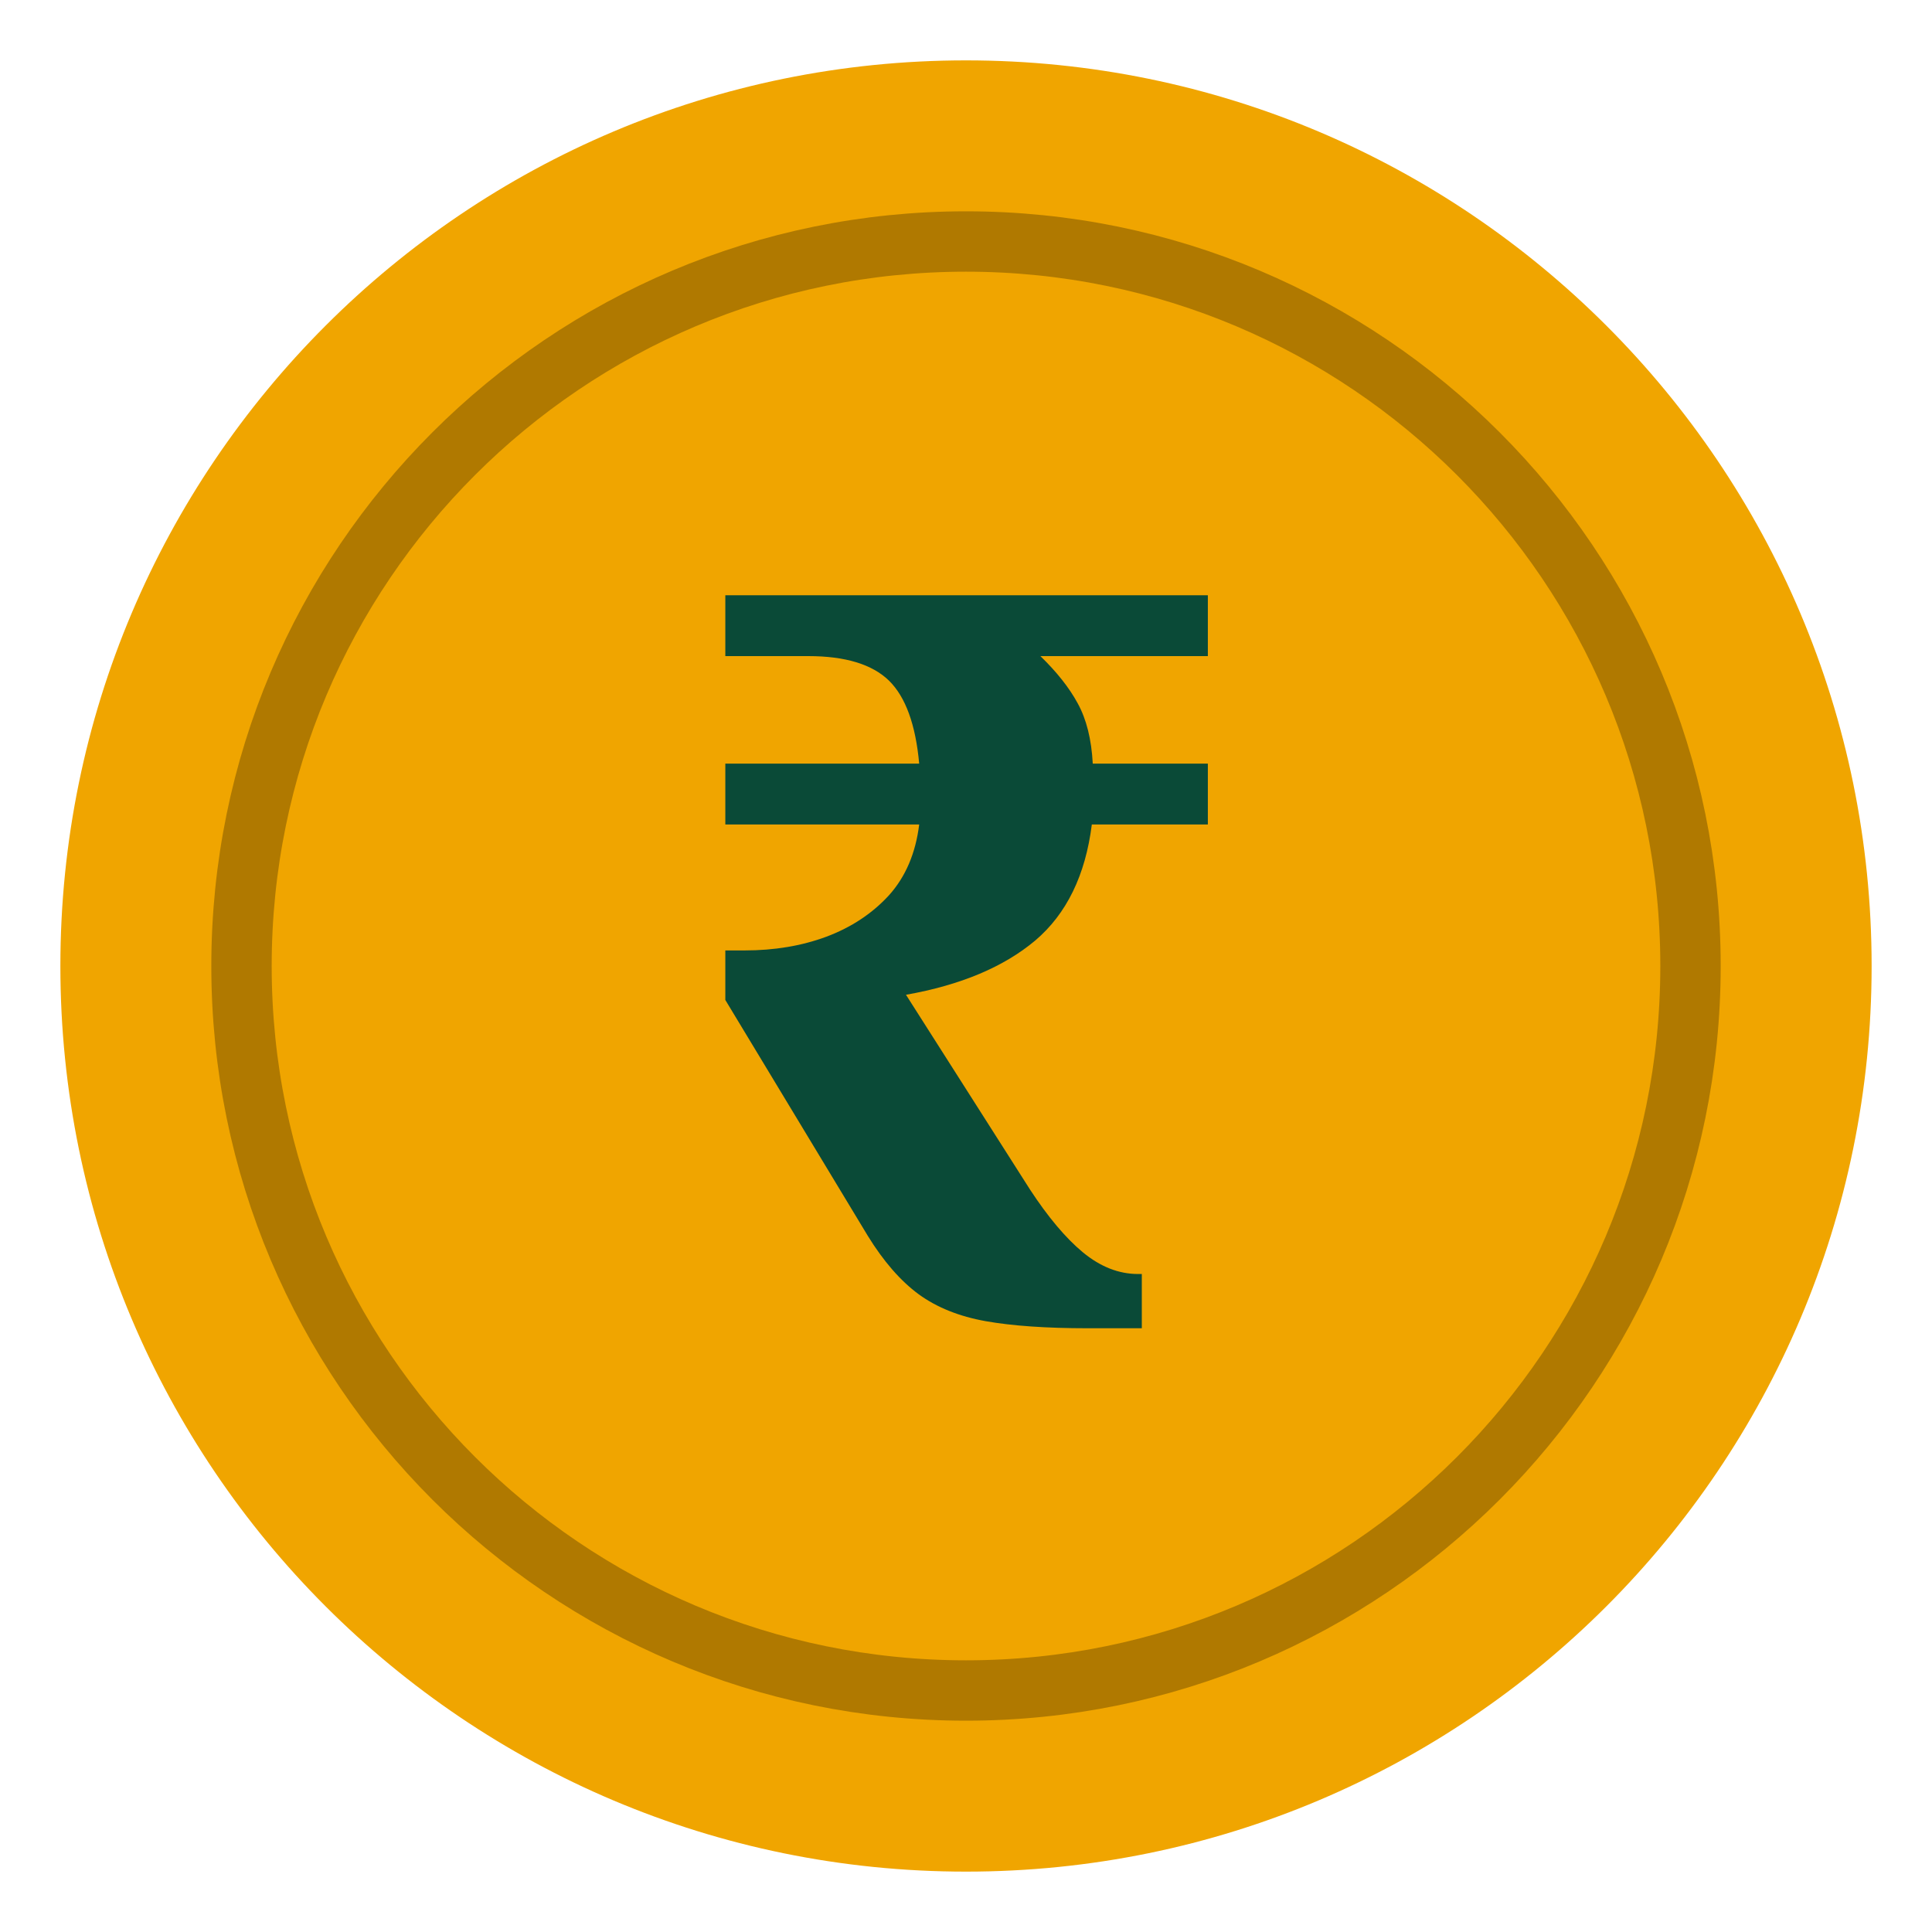
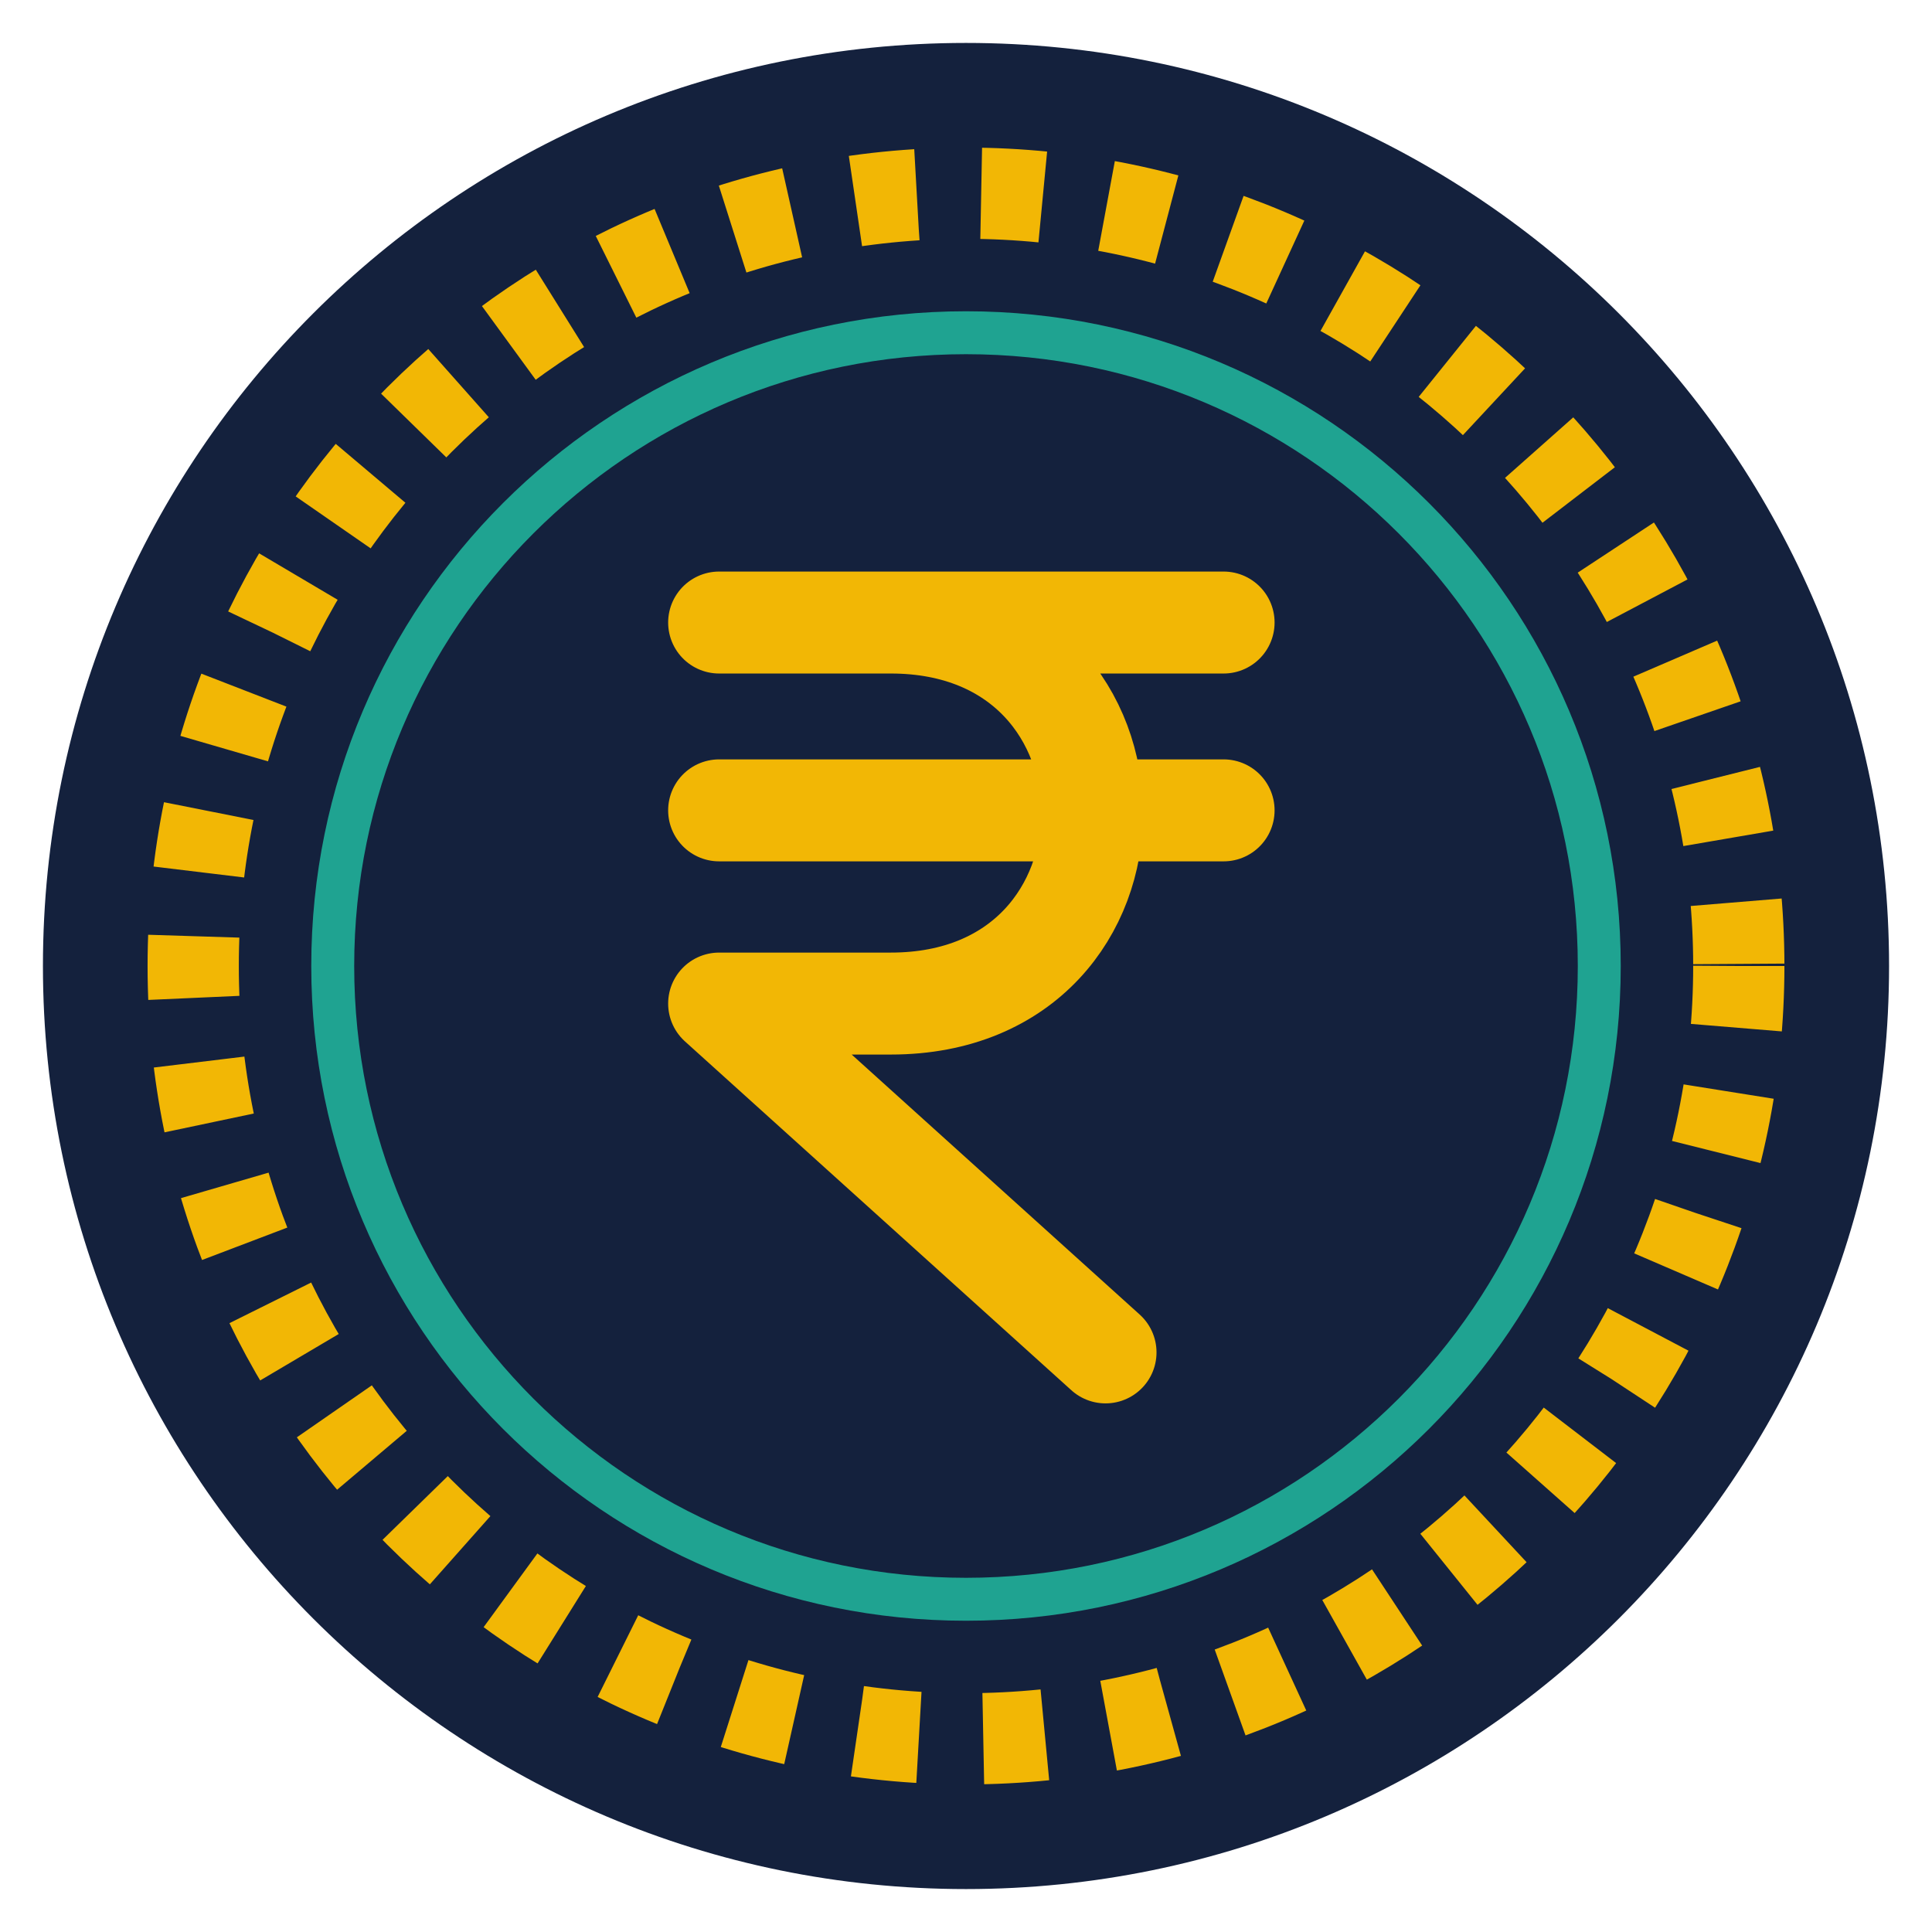
- <svg xmlns="http://www.w3.org/2000/svg" viewBox="0 0 64 64">
-   <circle cx="32" cy="32" r="30" fill="#f0a500" />
-   <circle cx="32" cy="32" r="24" fill="none" stroke="#3a2800" stroke-opacity=".35" stroke-width="2" />
-   <text x="32" y="44" font-family="Georgia,serif" font-size="34" font-weight="700" text-anchor="middle" fill="#0a4a37">₹</text>
+ <svg xmlns="http://www.w3.org/2000/svg" viewBox="0 0 36 36">
+   <circle cx="18" cy="18" r="17.2" fill="#14213D" />
+   <circle cx="18" cy="18" r="14.4" fill="none" stroke="#F2B705" stroke-width="1.7" stroke-dasharray="1.15 1.2" />
+   <circle cx="18" cy="18" r="11.8" fill="none" stroke="#1FA391" stroke-width=".8" />
+   <path d="M13.4 11.6h9.4M13.4 15.1h9.4M16.6 11.6c5 0 5 7.1 0 7.1h-3.2l7.2 6.5" fill="none" stroke="#F2B705" stroke-width="1.9" stroke-linecap="round" stroke-linejoin="round" />
</svg>
